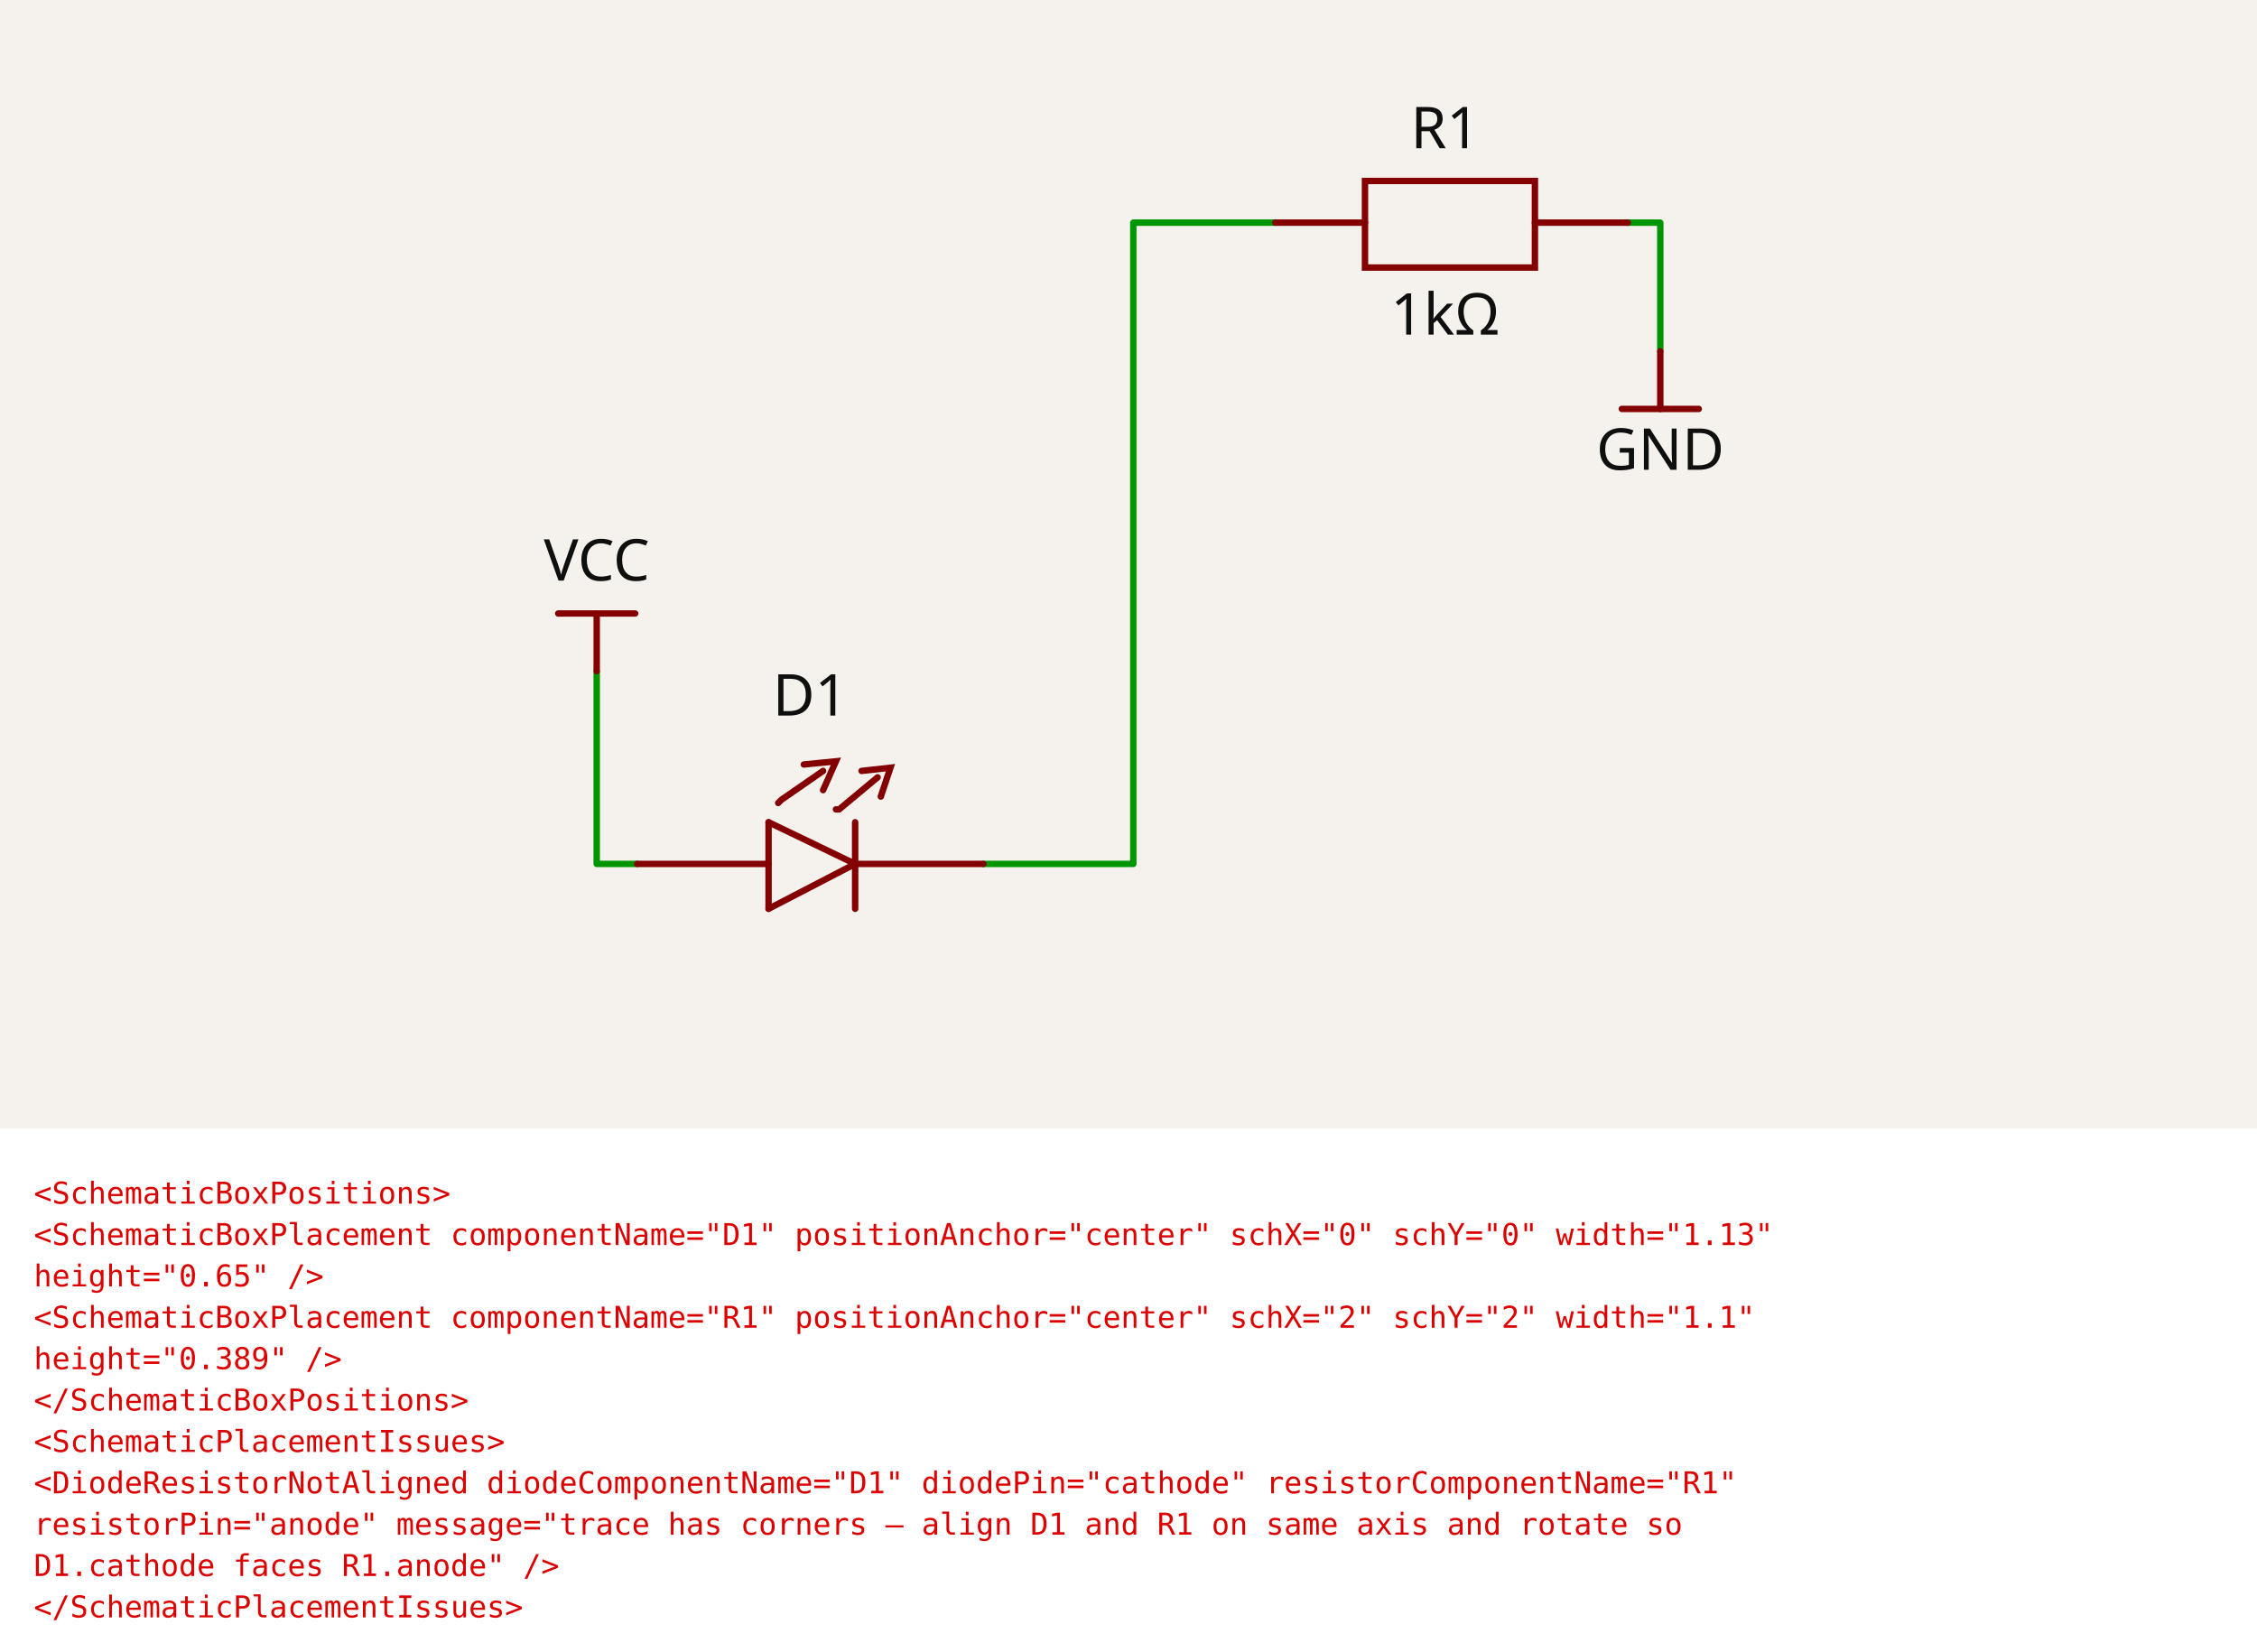
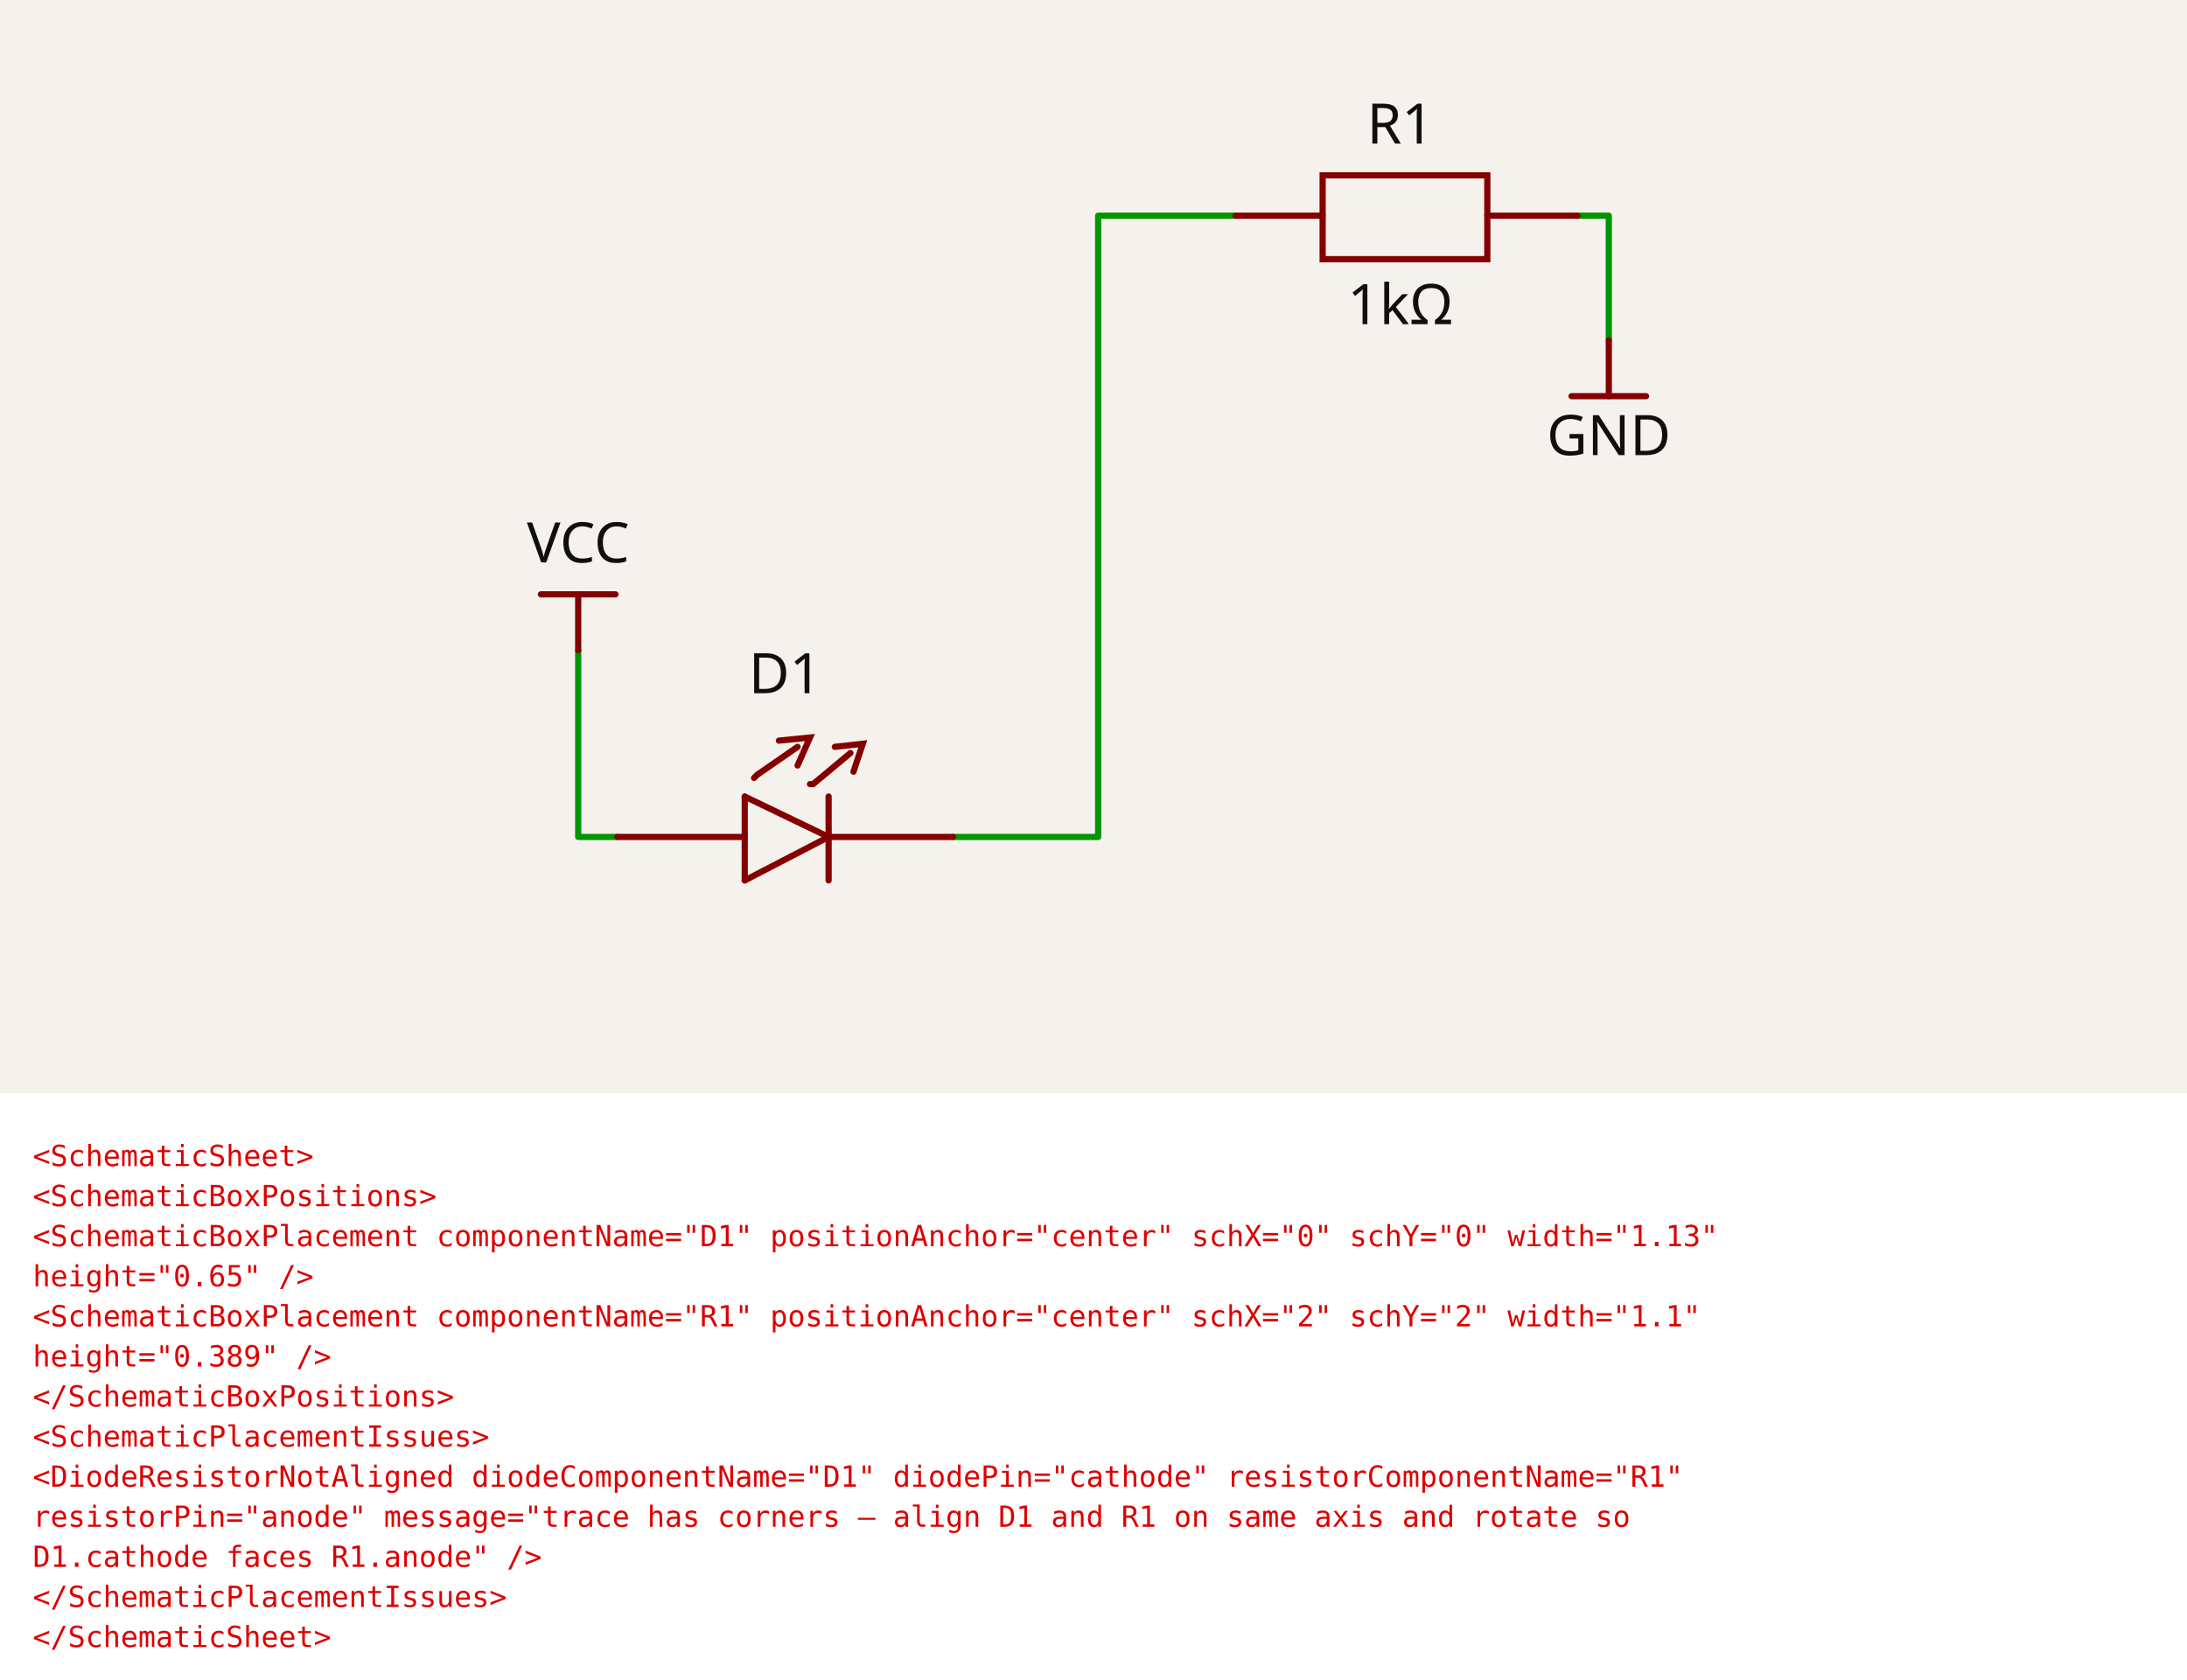
- <svg xmlns="http://www.w3.org/2000/svg" width="1200" height="878" viewBox="0 0 1200 878" role="img" aria-label="schematic analysis fixture">
+ <svg xmlns="http://www.w3.org/2000/svg" width="1200" height="922" viewBox="0 0 1200 922" role="img" aria-label="schematic analysis fixture">
  <g transform="translate(0, 0)">
    <style>
              .boundary { fill: rgb(245, 241, 237); }
              .schematic-boundary { fill: none; stroke: #fff; }
              .component { fill: none; stroke: rgb(132, 0, 0); }
              .chip { fill: rgb(255, 255, 194); stroke: rgb(132, 0, 0); }
              .component-pin { fill: none; stroke: rgb(132, 0, 0); }
              /* Basic per-trace hover fallback */
              .trace:hover {
                filter: invert(1);
              }
              .trace:hover .trace-crossing-outline {
                opacity: 0;
              }
              .trace:hover .trace-junction {
                filter: invert(1);
              }
              /* Net-hover highlighting: when a trace or its overlays are hovered,
                 invert color for all traces (base + overlays) sharing the same
                 subcircuit connectivity key. Also hide crossing outline during hover. */
              svg:has(:is(g.trace[data-subcircuit-connectivity-map-key="unnamedsubcircuitsubcircuit_source_group_0_connectivity_net0"], g.trace-overlays[data-subcircuit-connectivity-map-key="unnamedsubcircuitsubcircuit_source_group_0_connectivity_net0"]):hover) :is(g.trace[data-subcircuit-connectivity-map-key="unnamedsubcircuitsubcircuit_source_group_0_connectivity_net0"], g.trace-overlays[data-subcircuit-connectivity-map-key="unnamedsubcircuitsubcircuit_source_group_0_connectivity_net0"]) { filter: invert(1); }
svg:has(:is(g.trace[data-subcircuit-connectivity-map-key="unnamedsubcircuitsubcircuit_source_group_0_connectivity_net0"], g.trace-overlays[data-subcircuit-connectivity-map-key="unnamedsubcircuitsubcircuit_source_group_0_connectivity_net0"]):hover) g.trace-overlays[data-subcircuit-connectivity-map-key="unnamedsubcircuitsubcircuit_source_group_0_connectivity_net0"] .trace-crossing-outline { opacity: 0; }
svg:has(:is(g.trace[data-subcircuit-connectivity-map-key="unnamedsubcircuitsubcircuit_source_group_0_connectivity_net1"], g.trace-overlays[data-subcircuit-connectivity-map-key="unnamedsubcircuitsubcircuit_source_group_0_connectivity_net1"]):hover) :is(g.trace[data-subcircuit-connectivity-map-key="unnamedsubcircuitsubcircuit_source_group_0_connectivity_net1"], g.trace-overlays[data-subcircuit-connectivity-map-key="unnamedsubcircuitsubcircuit_source_group_0_connectivity_net1"]) { filter: invert(1); }
svg:has(:is(g.trace[data-subcircuit-connectivity-map-key="unnamedsubcircuitsubcircuit_source_group_0_connectivity_net1"], g.trace-overlays[data-subcircuit-connectivity-map-key="unnamedsubcircuitsubcircuit_source_group_0_connectivity_net1"]):hover) g.trace-overlays[data-subcircuit-connectivity-map-key="unnamedsubcircuitsubcircuit_source_group_0_connectivity_net1"] .trace-crossing-outline { opacity: 0; }
svg:has(:is(g.trace[data-subcircuit-connectivity-map-key="unnamedsubcircuitsubcircuit_source_group_0_connectivity_net2"], g.trace-overlays[data-subcircuit-connectivity-map-key="unnamedsubcircuitsubcircuit_source_group_0_connectivity_net2"]):hover) :is(g.trace[data-subcircuit-connectivity-map-key="unnamedsubcircuitsubcircuit_source_group_0_connectivity_net2"], g.trace-overlays[data-subcircuit-connectivity-map-key="unnamedsubcircuitsubcircuit_source_group_0_connectivity_net2"]) { filter: invert(1); }
svg:has(:is(g.trace[data-subcircuit-connectivity-map-key="unnamedsubcircuitsubcircuit_source_group_0_connectivity_net2"], g.trace-overlays[data-subcircuit-connectivity-map-key="unnamedsubcircuitsubcircuit_source_group_0_connectivity_net2"]):hover) g.trace-overlays[data-subcircuit-connectivity-map-key="unnamedsubcircuitsubcircuit_source_group_0_connectivity_net2"] .trace-crossing-outline { opacity: 0; }
              .text { font-family: sans-serif; fill: rgb(0, 150, 0); }
              .pin-number { fill: rgb(169, 0, 0); }
              .port-label { fill: rgb(0, 100, 100); }
              .component-name { fill: rgb(0, 100, 100); }
-               
+ 
            </style>
    <rect class="boundary" x="0" y="0" width="1200" height="600" />
    <g class="trace sch-trace" data-layer="base" data-circuit-json-type="schematic_trace" data-schematic-trace-id="schematic_trace_0" data-subcircuit-connectivity-map-key="unnamedsubcircuitsubcircuit_source_group_0_connectivity_net0">
      <path d="M 522.857 459.353 L 527.119 459.353 L 602.557 459.353 L 602.557 118.391 L 677.995 118.391" class="trace-invisible-hover-outline sch-trace-hitbox" stroke="rgb(0, 150, 0)" fill="none" stroke-width="27.277px" stroke-linecap="round" opacity="0" stroke-linejoin="round" />
      <path class="sch-trace-path" d="M 522.857 459.353 L 527.119 459.353 L 602.557 459.353 L 602.557 118.391 L 677.995 118.391" stroke="rgb(0, 150, 0)" fill="none" stroke-width="3.41px" stroke-linecap="round" stroke-linejoin="round" />
    </g>
    <g class="trace sch-trace" data-layer="base" data-circuit-json-type="schematic_trace" data-schematic-trace-id="schematic_trace_1" data-subcircuit-connectivity-map-key="unnamedsubcircuitsubcircuit_source_group_0_connectivity_net1">
      <path d="M 338.738 459.353 L 334.476 459.353 L 317.257 459.353 L 317.257 356.894" class="trace-invisible-hover-outline sch-trace-hitbox" stroke="rgb(0, 150, 0)" fill="none" stroke-width="27.277px" stroke-linecap="round" opacity="0" stroke-linejoin="round" />
      <path class="sch-trace-path" d="M 338.738 459.353 L 334.476 459.353 L 317.257 459.353 L 317.257 356.894" stroke="rgb(0, 150, 0)" fill="none" stroke-width="3.41px" stroke-linecap="round" stroke-linejoin="round" />
    </g>
    <g class="trace sch-trace" data-layer="base" data-circuit-json-type="schematic_trace" data-schematic-trace-id="schematic_trace_2" data-subcircuit-connectivity-map-key="unnamedsubcircuitsubcircuit_source_group_0_connectivity_net2">
      <path d="M 865.524 118.391 L 882.743 118.391 L 882.743 186.754" class="trace-invisible-hover-outline sch-trace-hitbox" stroke="rgb(0, 150, 0)" fill="none" stroke-width="27.277px" stroke-linecap="round" opacity="0" stroke-linejoin="round" />
      <path class="sch-trace-path" d="M 865.524 118.391 L 882.743 118.391 L 882.743 186.754" stroke="rgb(0, 150, 0)" fill="none" stroke-width="3.41px" stroke-linecap="round" stroke-linejoin="round" />
    </g>
    <g class="trace-overlays sch-trace-overlays" data-layer="overlay" data-circuit-json-type="schematic_trace" data-schematic-trace-id="schematic_trace_0" data-subcircuit-connectivity-map-key="unnamedsubcircuitsubcircuit_source_group_0_connectivity_net0" />
    <g class="trace-overlays sch-trace-overlays" data-layer="overlay" data-circuit-json-type="schematic_trace" data-schematic-trace-id="schematic_trace_1" data-subcircuit-connectivity-map-key="unnamedsubcircuitsubcircuit_source_group_0_connectivity_net1" />
    <g class="trace-overlays sch-trace-overlays" data-layer="overlay" data-circuit-json-type="schematic_trace" data-schematic-trace-id="schematic_trace_2" data-subcircuit-connectivity-map-key="unnamedsubcircuitsubcircuit_source_group_0_connectivity_net2" />
    <g class="sch-component" data-circuit-json-type="schematic_component" data-schematic-component-id="schematic_component_0">
      <rect class="component-overlay sch-component-overlay" x="338.738" y="404.799" width="184.119" height="78.421" fill="transparent" />
      <path class="sch-component-symbol-path" d="M 454.665 459.353 L 408.635 483.221" stroke="rgb(132, 0, 0)" fill="none" stroke-width="3.41px" stroke-linecap="round" />
      <path class="sch-component-symbol-path" d="M 452.96 459.353 L 522.857 459.353" stroke="rgb(132, 0, 0)" fill="none" stroke-width="3.41px" stroke-linecap="round" />
      <path class="sch-component-symbol-path" d="M 408.635 437.191 L 454.665 459.353" stroke="rgb(132, 0, 0)" fill="none" stroke-width="3.41px" stroke-linecap="round" />
      <path class="sch-component-symbol-path" d="M 408.635 483.221 L 408.635 437.191" stroke="rgb(132, 0, 0)" fill="none" stroke-width="3.41px" stroke-linecap="round" />
      <path class="sch-component-symbol-path" d="M 454.665 437.191 L 454.665 483.221" stroke="rgb(132, 0, 0)" fill="none" stroke-width="3.41px" stroke-linecap="round" />
      <path class="sch-component-symbol-path" d="M 408.635 459.353 L 338.738 459.353" stroke="rgb(132, 0, 0)" fill="none" stroke-width="3.41px" stroke-linecap="round" />
      <path class="sch-component-symbol-path" d="M 458.075 409.914 L 473.418 408.209 L 468.303 423.552" stroke="rgb(132, 0, 0)" fill="none" stroke-width="3.41px" stroke-linecap="round" />
      <path class="sch-component-symbol-path" d="M 444.436 430.371 L 446.141 430.371 L 466.599 413.323 L 466.599 413.323" stroke="rgb(132, 0, 0)" fill="none" stroke-width="3.41px" stroke-linecap="round" />
      <path class="sch-component-symbol-path" d="M 427.388 406.504 L 444.436 404.799 L 437.617 420.143" stroke="rgb(132, 0, 0)" fill="none" stroke-width="3.41px" stroke-linecap="round" />
      <path class="sch-component-symbol-path" d="M 413.75 426.962 L 415.454 425.257 L 437.617 409.914 L 437.617 409.914" stroke="rgb(132, 0, 0)" fill="none" stroke-width="3.41px" stroke-linecap="round" />
      <text class="sch-component-text" x="430.798" y="495.154" fill="rgb(15, 15, 15)" font-family="sans-serif" text-anchor="middle" dominant-baseline="hanging" font-size="30.687px" />
      <text class="sch-component-name sch-component-text" x="430.798" y="389.456" stroke="rgb(245, 241, 237)" stroke-width="3.41px" paint-order="stroke" fill="rgb(15, 15, 15)" font-family="sans-serif" text-anchor="middle" dominant-baseline="ideographic" font-size="30.687px">D1</text>
    </g>
    <g class="sch-component" data-circuit-json-type="schematic_component" data-schematic-component-id="schematic_component_1">
      <rect class="component-overlay sch-component-overlay" x="677.995" y="96.229" width="187.529" height="46.03" fill="transparent" />
      <path class="sch-component-symbol-path" d="M 677.995 118.391 L 725.73 118.391" stroke="rgb(132, 0, 0)" fill="none" stroke-width="3.41px" stroke-linecap="round" />
      <path class="sch-component-symbol-path" d="M 816.085 118.391 L 865.524 118.391" stroke="rgb(132, 0, 0)" fill="none" stroke-width="3.41px" stroke-linecap="round" />
      <path class="sch-component-symbol-path" d="M 771.76 96.229 L 816.085 96.229 L 816.085 142.259 L 725.73 142.259 L 725.73 96.229 L 771.76 96.229" stroke="rgb(132, 0, 0)" fill="none" stroke-width="3.41px" stroke-linecap="round" />
      <text class="sch-component-name sch-component-text" x="768.35" y="87.798" stroke="rgb(245, 241, 237)" stroke-width="3.41px" paint-order="stroke" fill="rgb(15, 15, 15)" font-family="sans-serif" text-anchor="middle" dominant-baseline="ideographic" font-size="30.687px">R1</text>
      <text class="sch-component-text" x="768.35" y="154.1" fill="rgb(15, 15, 15)" font-family="sans-serif" text-anchor="middle" dominant-baseline="hanging" font-size="30.687px">1kΩ</text>
    </g>
    <g class="schematic-port-hover sch-port-hover" data-schematic-port-id="source_port_0">
      <circle cx="338.738" cy="459.353" r="6.819" fill="red" opacity="0" />
    </g>
    <g class="schematic-port-hover sch-port-hover" data-schematic-port-id="source_port_1">
      <circle cx="522.857" cy="459.353" r="6.819" fill="red" opacity="0" />
    </g>
    <g class="schematic-port-hover sch-port-hover" data-schematic-port-id="source_port_2">
      <circle cx="677.995" cy="118.391" r="6.819" fill="red" opacity="0" />
    </g>
    <g class="schematic-port-hover sch-port-hover" data-schematic-port-id="source_port_3">
      <circle cx="865.524" cy="118.391" r="6.819" fill="red" opacity="0" />
    </g>
    <rect class="component-overlay sch-component-overlay sch-net-label-overlay" x="296.8" y="326.208" width="40.915" height="30.687" fill="transparent" />
    <path class="sch-net-label-symbol-path" d="M 337.715 326.208 L 296.8 326.208" stroke="rgb(132, 0, 0)" fill="none" stroke-width="3.41px" stroke-linecap="round" />
    <path class="sch-net-label-symbol-path" d="M 317.257 326.208 L 317.257 356.894" stroke="rgb(132, 0, 0)" fill="none" stroke-width="3.41px" stroke-linecap="round" />
    <text class="sch-net-label-symbol-text" x="317.257" y="317.684" fill="rgb(15, 15, 15)" font-family="sans-serif" text-anchor="middle" dominant-baseline="ideographic" font-size="30.687px">VCC</text>
    <rect class="component-overlay sch-component-overlay sch-net-label-overlay" x="862.285" y="186.754" width="40.915" height="30.687" fill="transparent" />
    <path class="sch-net-label-symbol-path" d="M 862.285 217.441 L 903.2 217.441" stroke="rgb(132, 0, 0)" fill="none" stroke-width="3.41px" stroke-linecap="round" />
    <path class="sch-net-label-symbol-path" d="M 882.743 217.441 L 882.743 186.754" stroke="rgb(132, 0, 0)" fill="none" stroke-width="3.41px" stroke-linecap="round" />
    <text class="sch-net-label-symbol-text" x="882.743" y="225.965" fill="rgb(15, 15, 15)" font-family="sans-serif" text-anchor="middle" dominant-baseline="hanging" font-size="30.687px">GND</text>
  </g>
  <g transform="translate(0, 600) scale(1, 1) translate(0, 0)">
    <rect width="100%" height="100%" fill="#fff" />
    <text x="18" y="40" fill="#d00" font-family="Menlo, Consolas, monospace" font-size="16">
-       <tspan x="18" dy="0">&lt;SchematicBoxPositions&gt;</tspan>
+       <tspan x="18" dy="0">&lt;SchematicSheet&gt;</tspan>
+       <tspan x="18" dy="22">&lt;SchematicBoxPositions&gt;</tspan>
      <tspan x="18" dy="22">&lt;SchematicBoxPlacement componentName="D1" positionAnchor="center" schX="0" schY="0" width="1.13"</tspan>
      <tspan x="18" dy="22">  height="0.65" /&gt;</tspan>
      <tspan x="18" dy="22">&lt;SchematicBoxPlacement componentName="R1" positionAnchor="center" schX="2" schY="2" width="1.1"</tspan>
      <tspan x="18" dy="22">  height="0.389" /&gt;</tspan>
      <tspan x="18" dy="22">&lt;/SchematicBoxPositions&gt;</tspan>
      <tspan x="18" dy="22">&lt;SchematicPlacementIssues&gt;</tspan>
      <tspan x="18" dy="22">&lt;DiodeResistorNotAligned diodeComponentName="D1" diodePin="cathode" resistorComponentName="R1"</tspan>
      <tspan x="18" dy="22">  resistorPin="anode" message="trace has corners — align D1 and R1 on same axis and rotate so</tspan>
      <tspan x="18" dy="22">  D1.cathode faces R1.anode" /&gt;</tspan>
      <tspan x="18" dy="22">&lt;/SchematicPlacementIssues&gt;</tspan>
+       <tspan x="18" dy="22">&lt;/SchematicSheet&gt;</tspan>
    </text>
  </g>
</svg>
